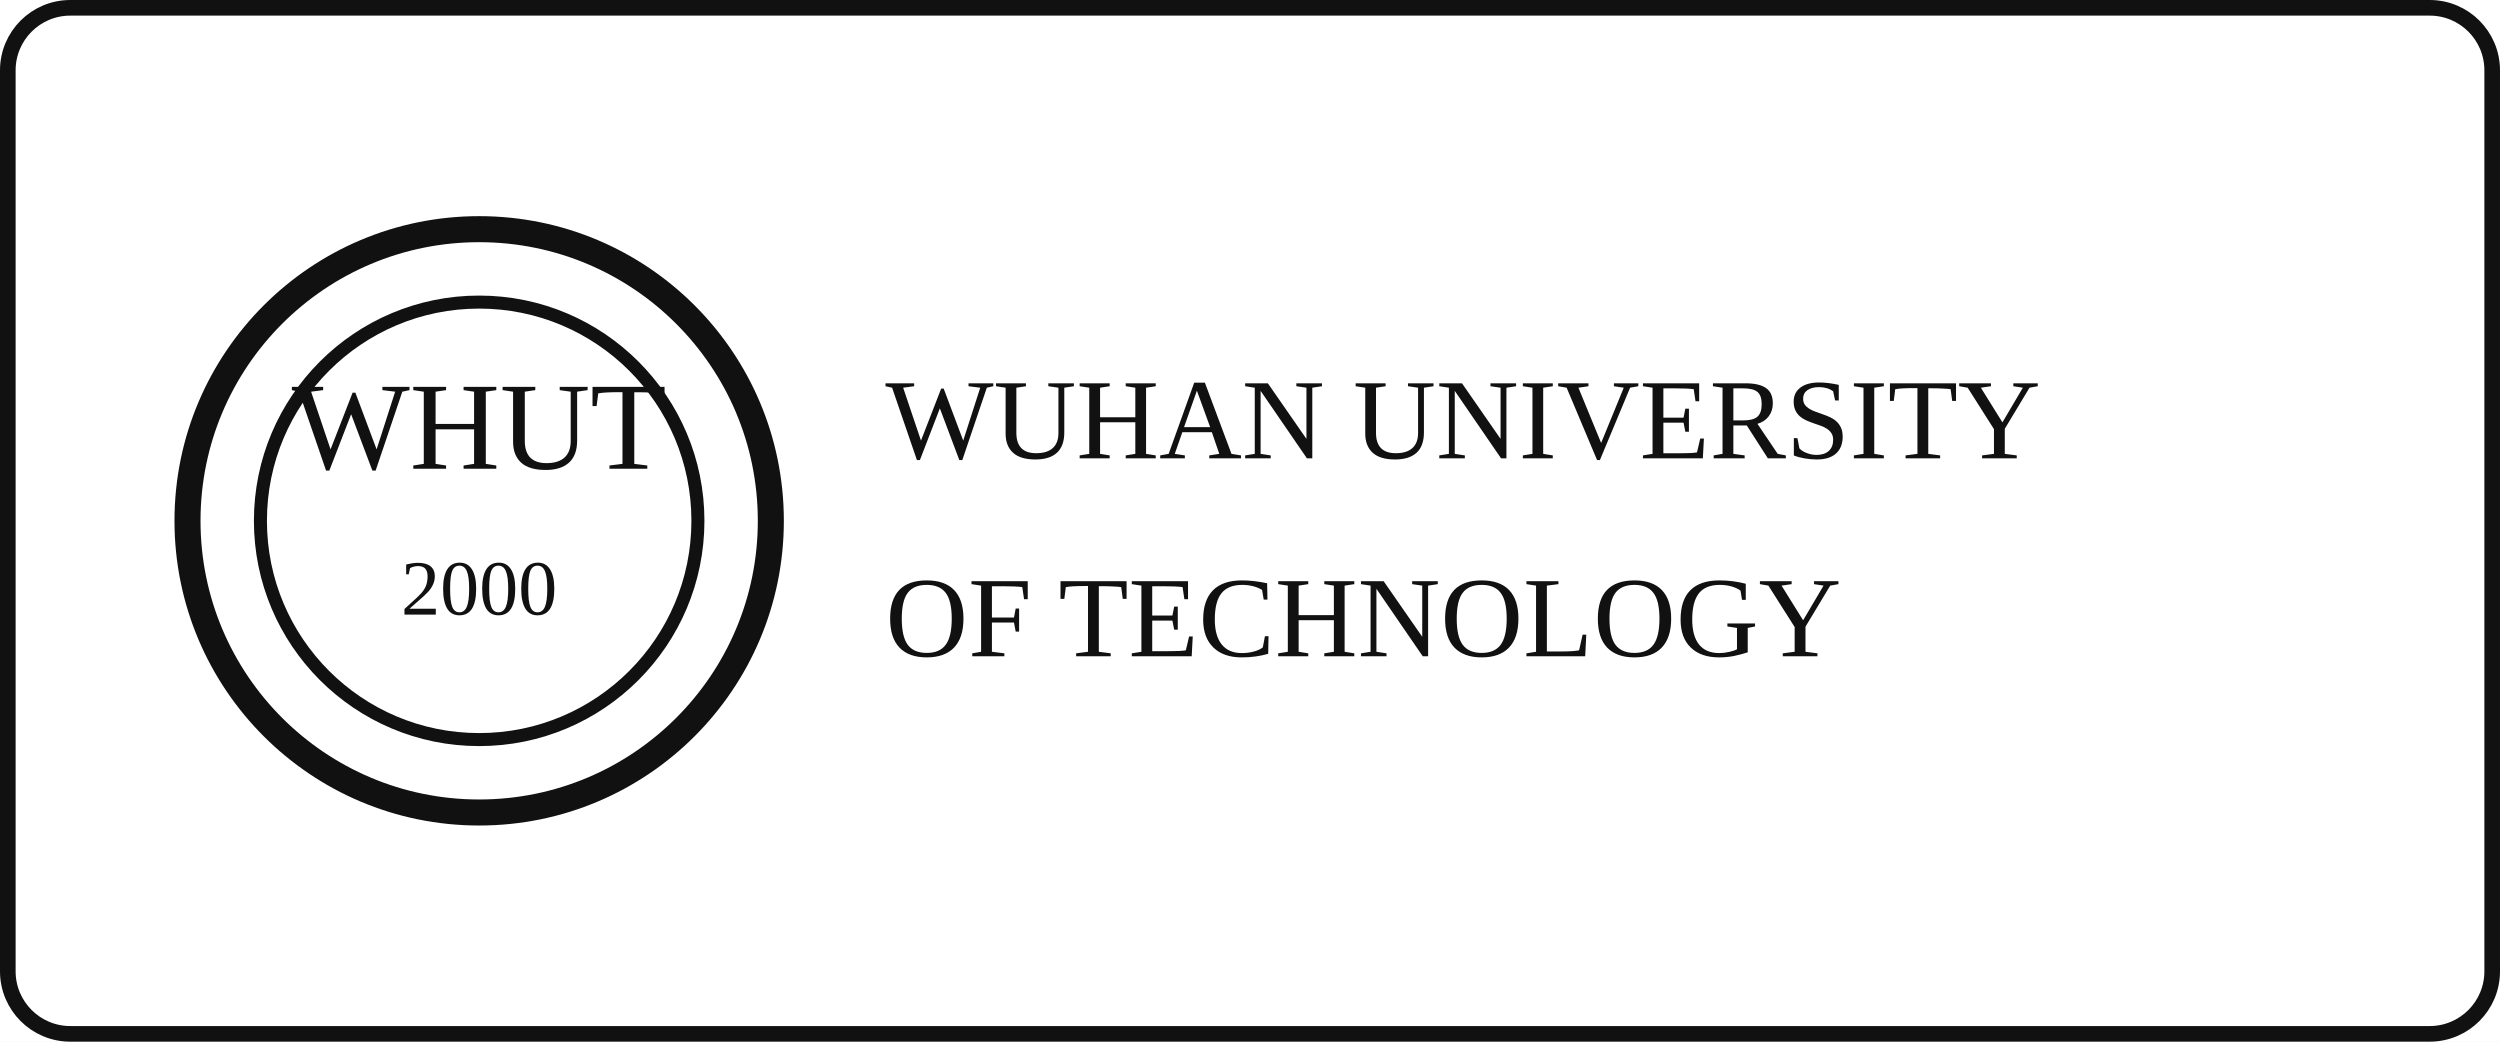
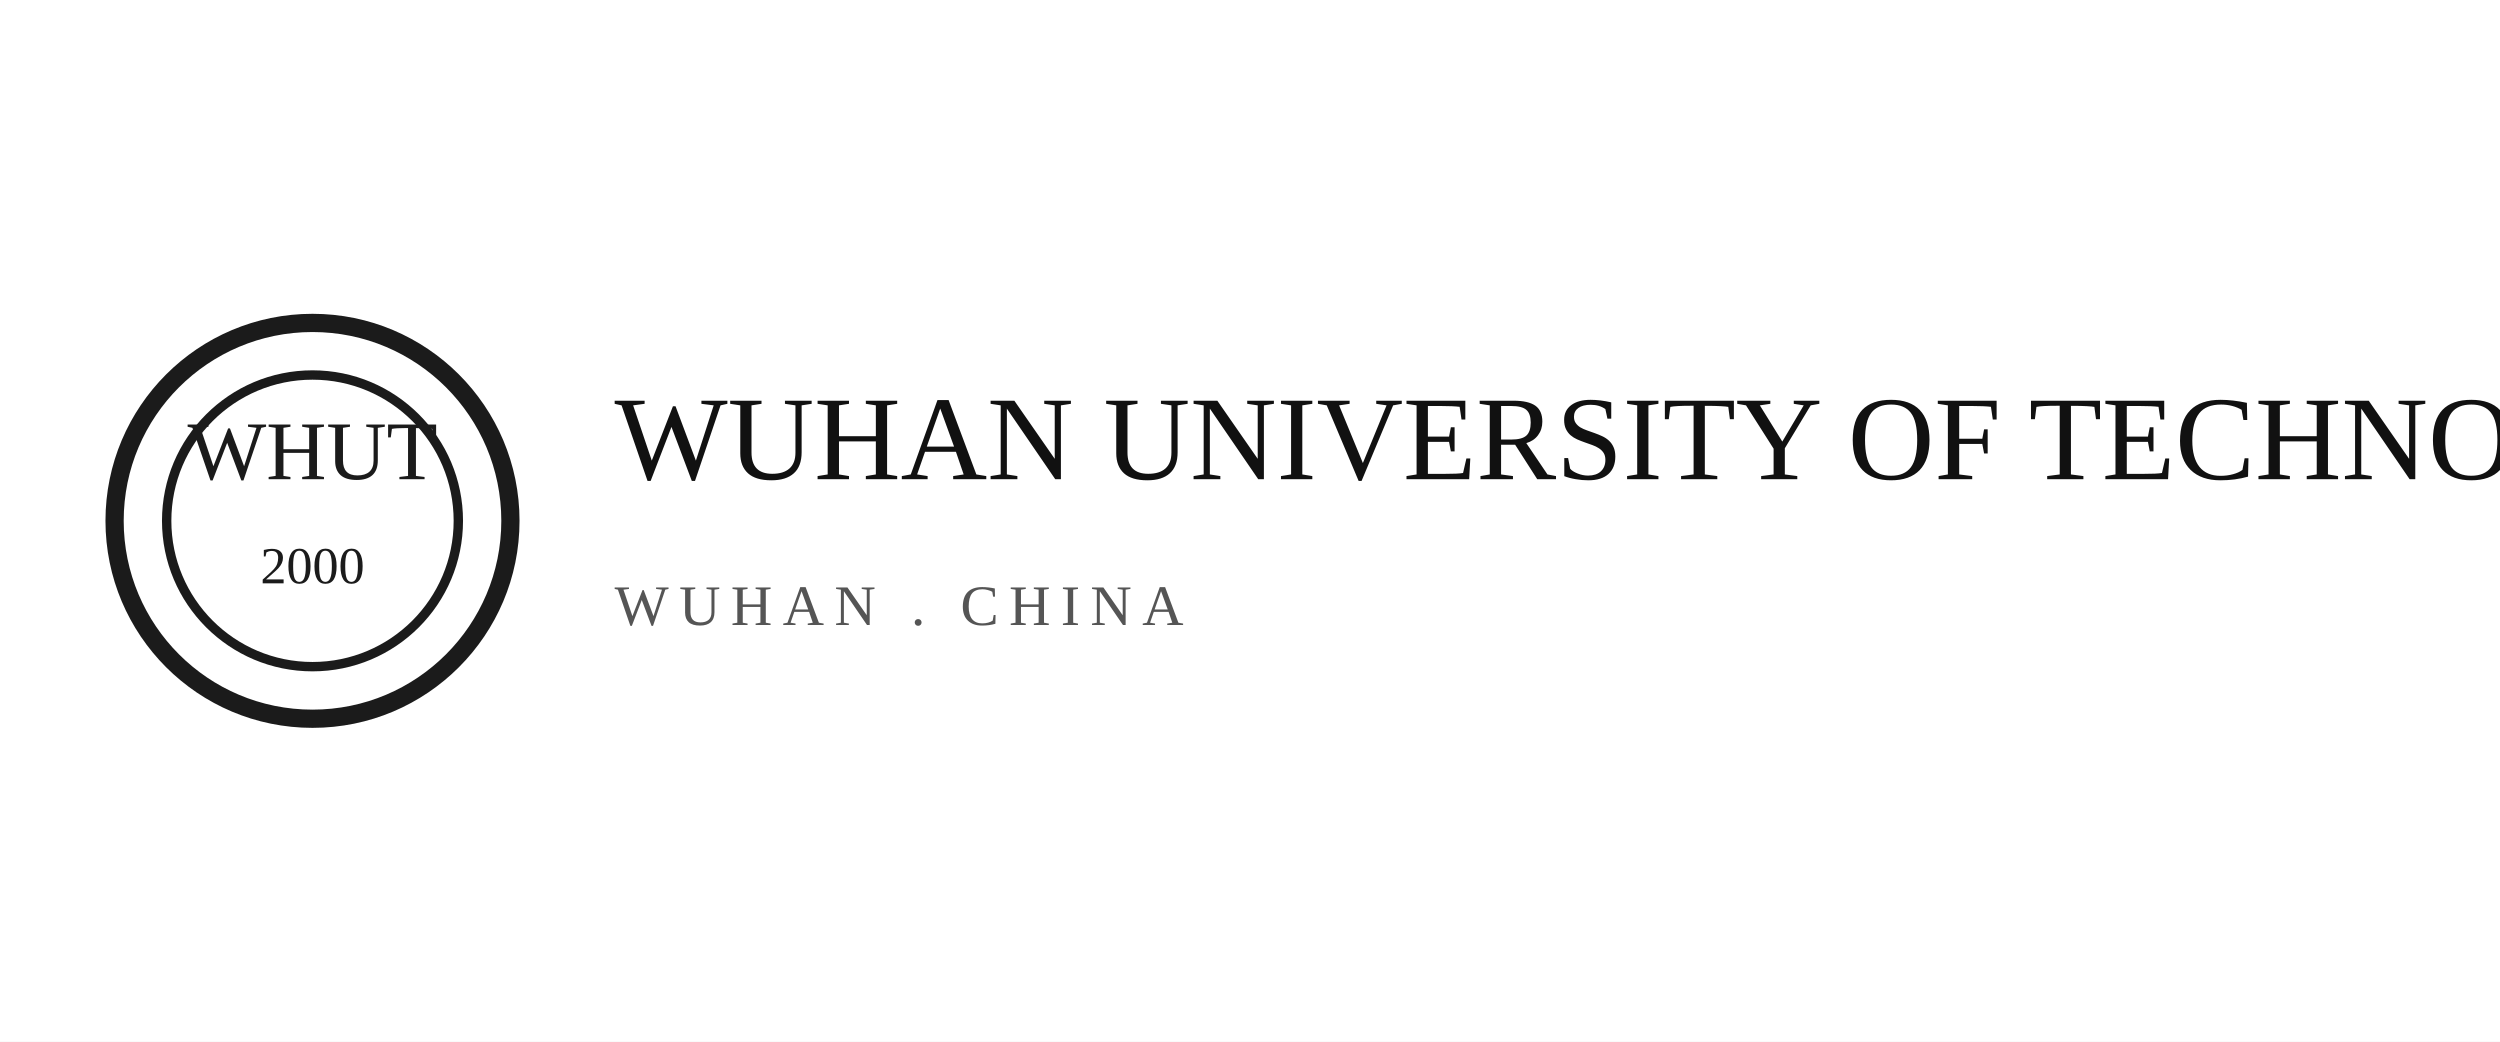
<svg xmlns="http://www.w3.org/2000/svg" width="480" height="200" viewBox="0 0 480 200">
  <rect width="480" height="200" fill="#ffffff" />
-   <rect x="1.5" y="1.5" width="477" height="197" rx="12" fill="none" stroke="#111111" stroke-width="3" />
-   <circle cx="92" cy="100" r="56" fill="none" stroke="#111111" stroke-width="5" />
-   <circle cx="92" cy="100" r="42" fill="none" stroke="#111111" stroke-width="2.5" />
-   <text x="92" y="90" text-anchor="middle" font-family="Georgia, 'Times New Roman', serif" font-size="24" fill="#111111">WHUT</text>
-   <text x="92" y="118" text-anchor="middle" font-family="Georgia, 'Times New Roman', serif" font-size="15" fill="#111111">2000</text>
-   <text x="170" y="88" font-family="Georgia, 'Times New Roman', serif" font-size="22" fill="#111111">WUHAN UNIVERSITY</text>
-   <text x="170" y="126" font-family="Georgia, 'Times New Roman', serif" font-size="22" fill="#111111">OF TECHNOLOGY</text>
+   <circle cx="60" cy="100" r="38" fill="none" stroke="#1b1b1b" stroke-width="3.5" />
+   <circle cx="60" cy="100" r="28" fill="none" stroke="#1b1b1b" stroke-width="1.8" />
+   <text x="60" y="92" text-anchor="middle" font-family="Georgia, 'Times New Roman', serif" font-size="16" fill="#1b1b1b">WHUT</text>
+   <text x="60" y="112" text-anchor="middle" font-family="Georgia, 'Times New Roman', serif" font-size="10" fill="#1b1b1b">2000</text>
+   <text x="118" y="92" font-family="Georgia, 'Times New Roman', serif" font-size="23" fill="#111111">WUHAN UNIVERSITY OF TECHNOLOGY</text>
+   <text x="118" y="120" font-family="Georgia, 'Times New Roman', serif" font-size="11" letter-spacing="2" fill="#555555">WUHAN . CHINA</text>
</svg>
